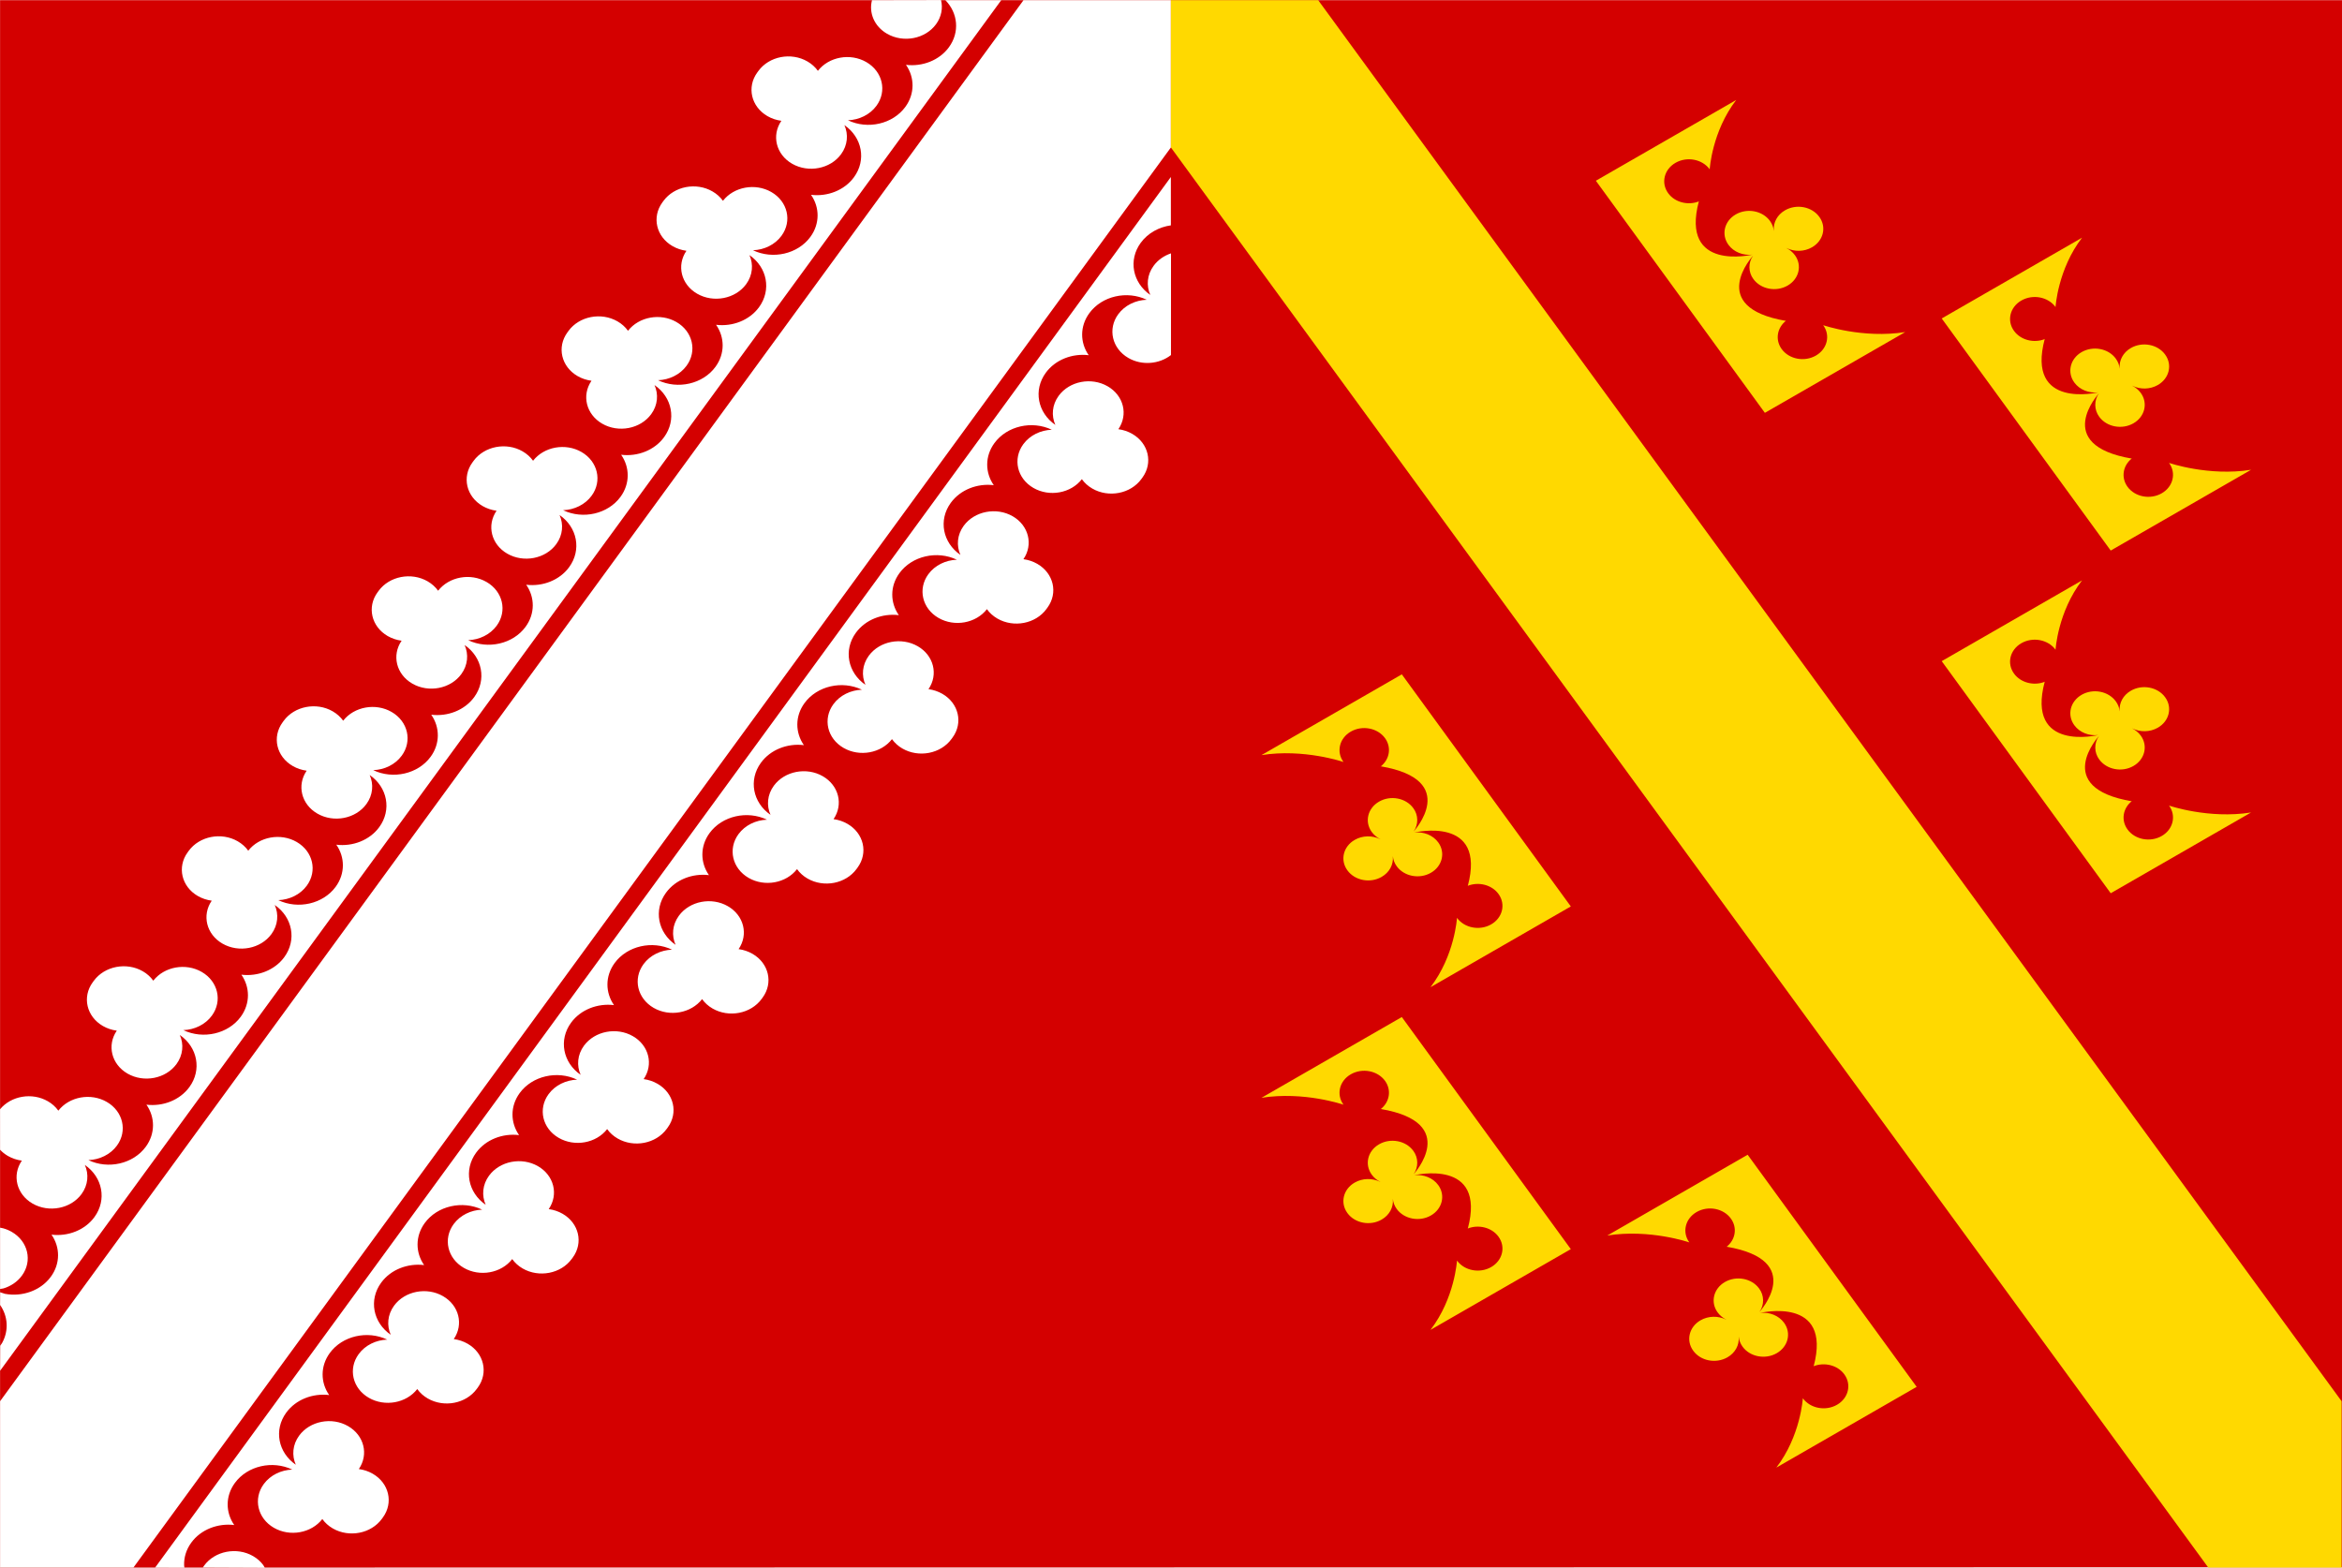
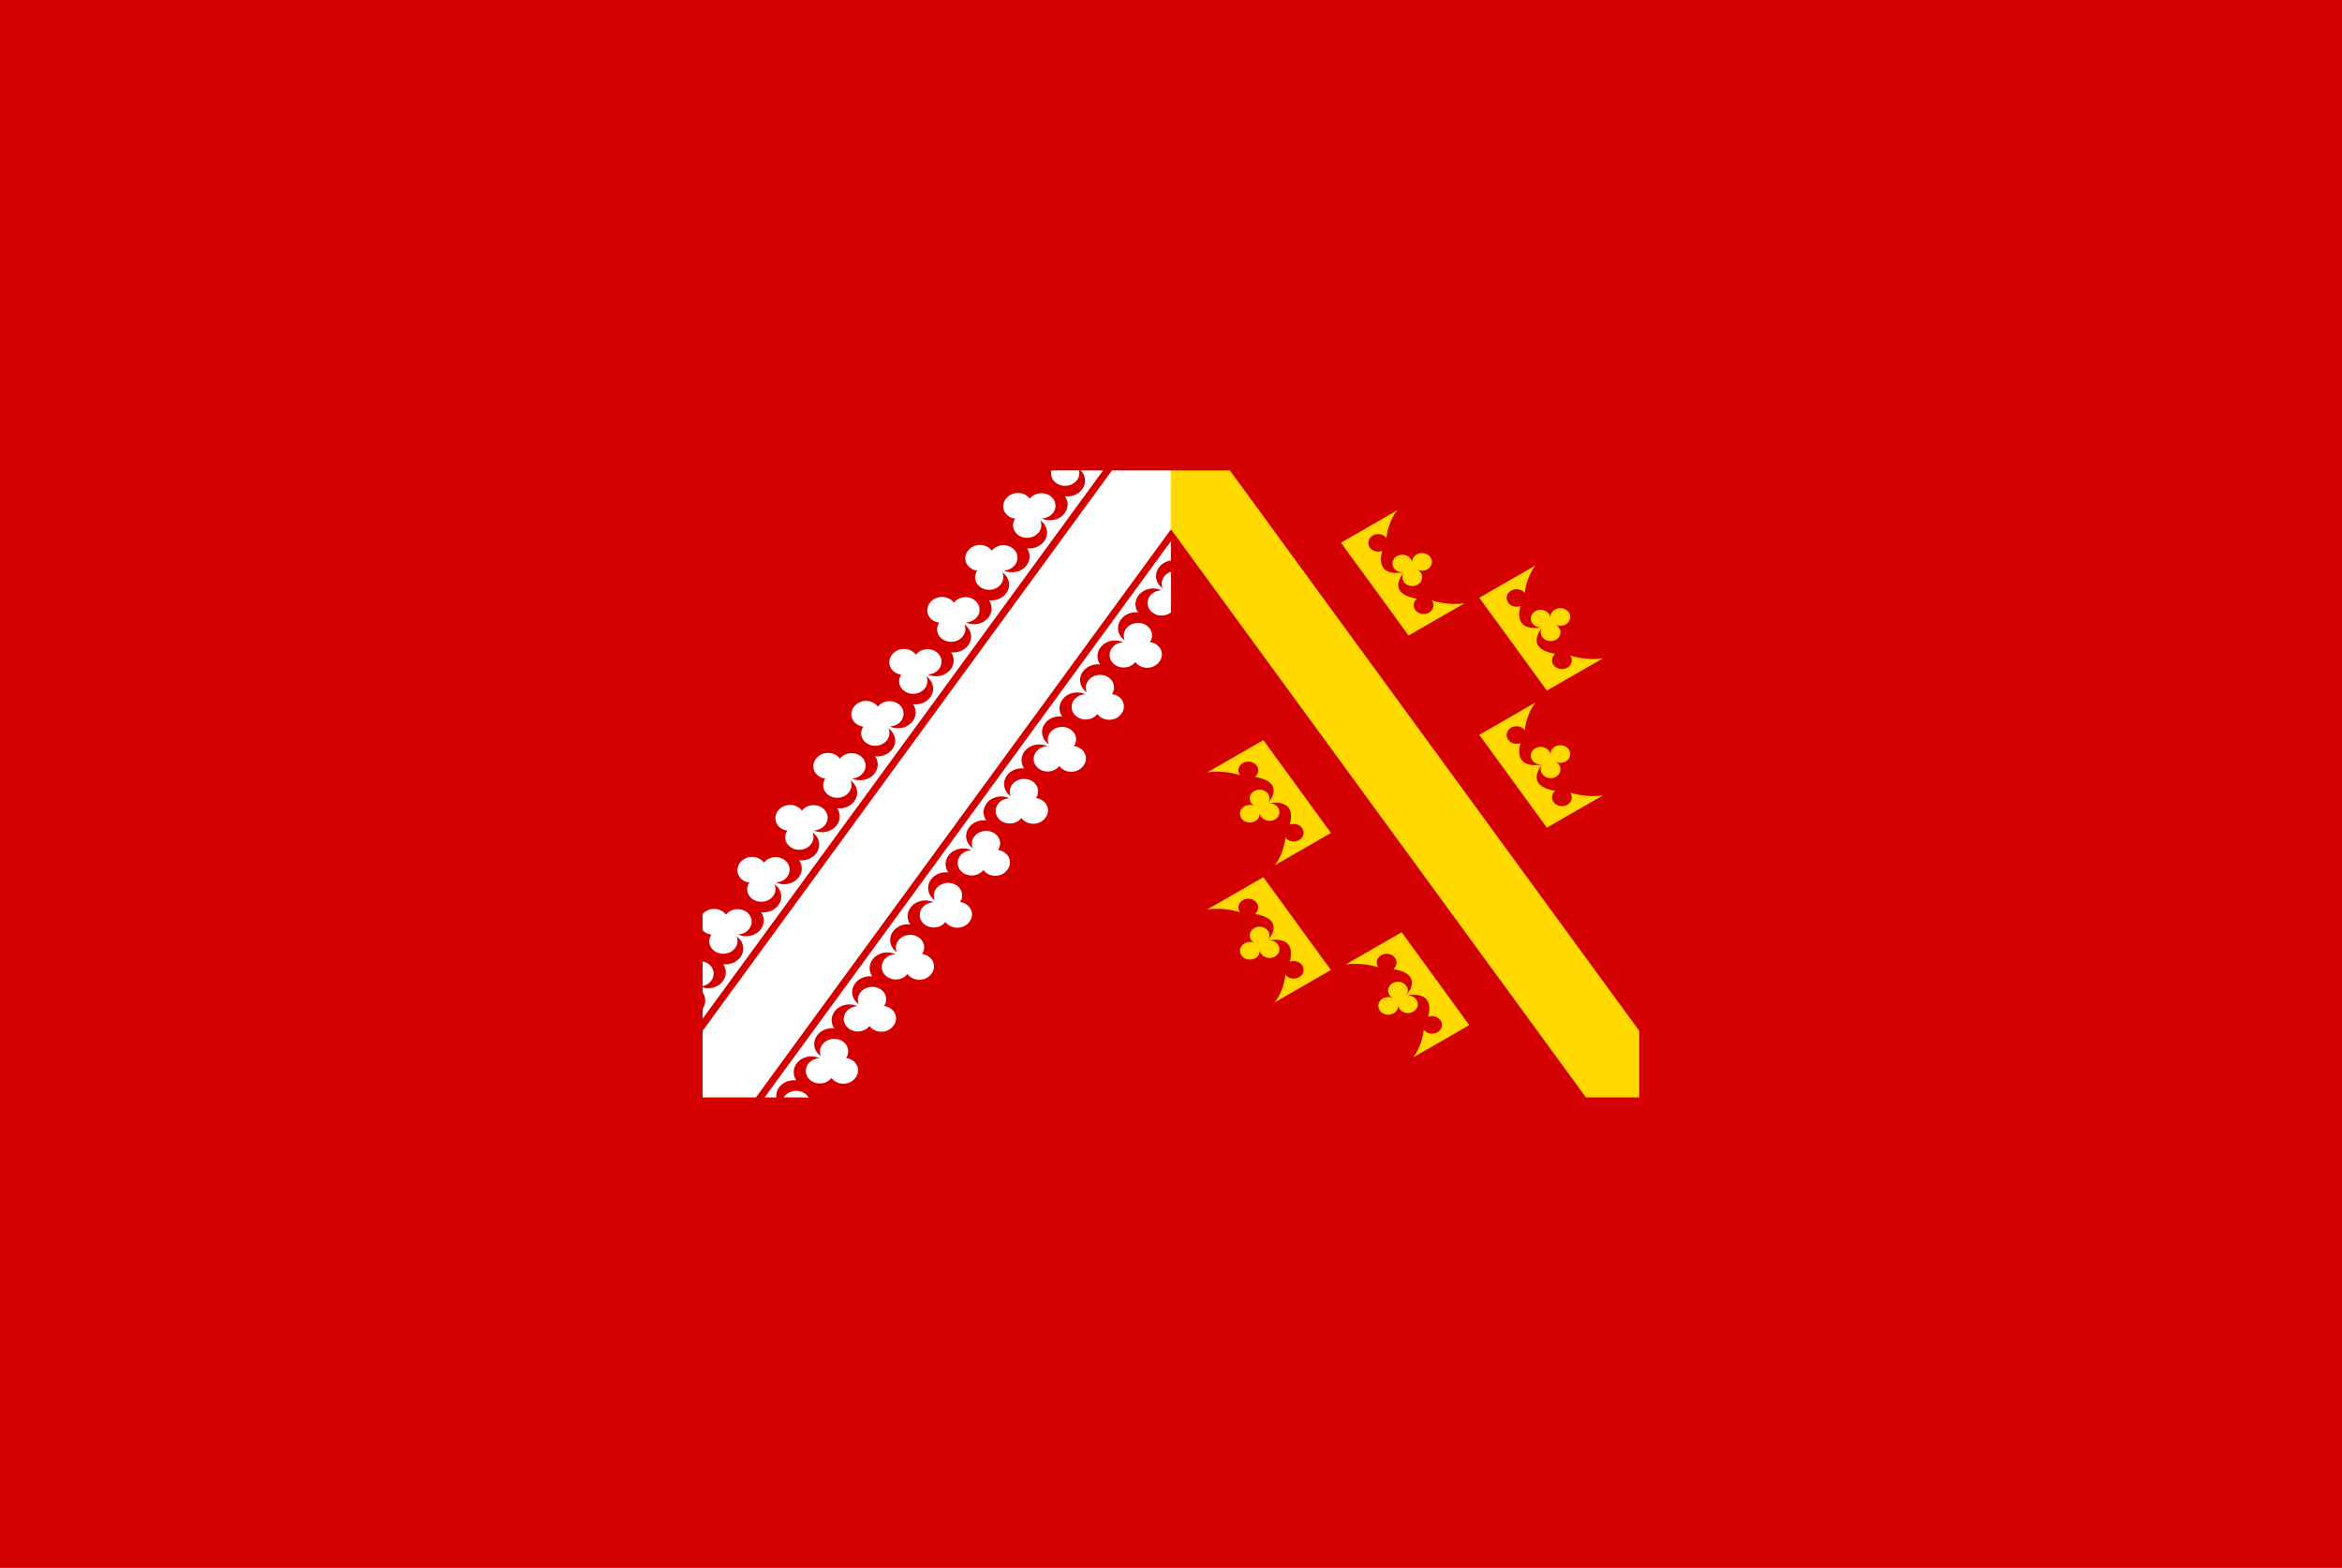
- <svg xmlns="http://www.w3.org/2000/svg" width="390.059" height="261.162">
-   <path fill="#d40000" d="M.012 261.115V.032L390.059.03v261.024z" />
-   <g fill="#ffd900">
-     <path d="M281.65 51.89l12.289 16.877 23.388-13.462.006.006c-7.079 1.131-13.68-1.144-13.68-1.144 1.235 1.698.689 3.965-1.219 5.063s-4.459.614-5.694-1.083c-1.124-1.543-.774-3.558.734-4.736l-.009.042c-13.406-2.276-5.488-10.872-5.488-10.872a3.32 3.32 0 0 0 .052 3.907c1.236 1.696 3.785 2.183 5.694 1.083s2.455-3.366 1.219-5.063c-.38-.522-.885-.93-1.457-1.212l.093.036c1.283.621 2.898.615 4.211-.141 1.908-1.099 2.454-3.365 1.219-5.063l-.014-.018c-1.235-1.697-3.785-2.182-5.694-1.083-1.313.755-1.98 2.063-1.867 3.358l-.002.09c-.055-.58-.267-1.156-.646-1.678-1.235-1.698-3.786-2.183-5.694-1.083s-2.454 3.366-1.219 5.062c.891 1.224 2.464 1.817 3.987 1.642 0 0-12.061 2.905-8.909-8.902l.047.011c-1.827.742-4.037.201-5.161-1.343-1.236-1.697-.689-3.964 1.219-5.063s4.458-.614 5.694 1.083c0 0 .367-6.287 4.425-11.565l.006.007-23.39 13.461 12.289 16.877 3.571 4.906zm57.6 80.021l12.289 16.877 23.389-13.463.005.007c-7.078 1.13-13.68-1.144-13.68-1.144 1.235 1.697.689 3.964-1.219 5.063s-4.458.613-5.694-1.084c-1.124-1.543-.773-3.558.734-4.737l-.008.043c-13.406-2.277-5.489-10.872-5.489-10.872a3.32 3.32 0 0 0 .053 3.907c1.235 1.697 3.785 2.183 5.694 1.083s2.454-3.365 1.219-5.063c-.381-.521-.886-.929-1.458-1.211l.094.036c1.282.621 2.897.614 4.21-.141 1.909-1.099 2.454-3.366 1.219-5.063l-.013-.018c-1.236-1.697-3.785-2.182-5.694-1.083-1.313.756-1.98 2.063-1.868 3.358l-.001.091a3.4 3.4 0 0 0-.647-1.679c-1.235-1.697-3.785-2.182-5.693-1.083s-2.455 3.365-1.219 5.063c.891 1.223 2.464 1.817 3.987 1.641 0 0-12.062 2.906-8.909-8.902l.046.011c-1.827.742-4.036.2-5.161-1.343-1.235-1.697-.689-3.964 1.219-5.063s4.459-.614 5.694 1.083c0 0 .368-6.287 4.426-11.566l.005.007-23.388 13.463 12.288 16.878 3.57 4.904z" />
-     <path d="M339.25 74.829l12.289 16.877 23.389-13.463.005.007c-7.078 1.131-13.68-1.145-13.68-1.145 1.235 1.698.689 3.965-1.219 5.063s-4.458.614-5.694-1.083c-1.124-1.542-.773-3.558.734-4.736l-.008.042c-13.406-2.276-5.489-10.872-5.489-10.872a3.32 3.32 0 0 0 .053 3.907c1.235 1.697 3.785 2.183 5.694 1.084s2.454-3.366 1.219-5.063c-.381-.523-.886-.93-1.458-1.212l.094.036c1.282.621 2.897.614 4.21-.141 1.909-1.099 2.454-3.365 1.219-5.063l-.013-.019c-1.236-1.696-3.785-2.181-5.694-1.083-1.313.755-1.98 2.063-1.868 3.358l-.001.09c-.056-.58-.267-1.156-.647-1.678-1.235-1.698-3.785-2.183-5.693-1.084s-2.455 3.366-1.219 5.063c.891 1.223 2.464 1.817 3.987 1.642 0 0-12.062 2.905-8.909-8.902l.046.011c-1.827.741-4.036.201-5.161-1.343-1.235-1.697-.689-3.964 1.219-5.063s4.459-.614 5.694 1.083c0 0 .368-6.286 4.426-11.565l.005.007-23.388 13.462 12.288 16.877 3.57 4.906z" />
+ <svg xmlns="http://www.w3.org/2000/svg" viewBox="0 0 390.059 261.162" width="390.059" height="261.162">
+   <rect width="100%" height="100%" fill="#d40000" />
+   <g transform="translate(117.018 78.349) scale(0.4)">
+     <path fill="#d40000" d="M.012 261.115V.032L390.059.03v261.024z" />
+     <g fill="#ffd900">
+       <path d="M281.65 51.89l12.289 16.877 23.388-13.462.006.006c-7.079 1.131-13.68-1.144-13.68-1.144 1.235 1.698.689 3.965-1.219 5.063s-4.459.614-5.694-1.083c-1.124-1.543-.774-3.558.734-4.736l-.009.042c-13.406-2.276-5.488-10.872-5.488-10.872a3.32 3.32 0 0 0 .052 3.907c1.236 1.696 3.785 2.183 5.694 1.083s2.455-3.366 1.219-5.063c-.38-.522-.885-.93-1.457-1.212l.093.036c1.283.621 2.898.615 4.211-.141 1.908-1.099 2.454-3.365 1.219-5.063l-.014-.018c-1.235-1.697-3.785-2.182-5.694-1.083-1.313.755-1.98 2.063-1.867 3.358l-.002.09c-.055-.58-.267-1.156-.646-1.678-1.235-1.698-3.786-2.183-5.694-1.083s-2.454 3.366-1.219 5.062c.891 1.224 2.464 1.817 3.987 1.642 0 0-12.061 2.905-8.909-8.902l.047.011c-1.827.742-4.037.201-5.161-1.343-1.236-1.697-.689-3.964 1.219-5.063s4.458-.614 5.694 1.083c0 0 .367-6.287 4.425-11.565l.006.007-23.39 13.461 12.289 16.877 3.571 4.906zm57.6 80.021l12.289 16.877 23.389-13.463.005.007c-7.078 1.13-13.68-1.144-13.68-1.144 1.235 1.697.689 3.964-1.219 5.063s-4.458.613-5.694-1.084c-1.124-1.543-.773-3.558.734-4.737l-.008.043c-13.406-2.277-5.489-10.872-5.489-10.872a3.32 3.32 0 0 0 .053 3.907c1.235 1.697 3.785 2.183 5.694 1.083s2.454-3.365 1.219-5.063c-.381-.521-.886-.929-1.458-1.211l.094.036c1.282.621 2.897.614 4.21-.141 1.909-1.099 2.454-3.366 1.219-5.063l-.013-.018c-1.236-1.697-3.785-2.182-5.694-1.083-1.313.756-1.98 2.063-1.868 3.358l-.001.091a3.4 3.4 0 0 0-.647-1.679c-1.235-1.697-3.785-2.182-5.693-1.083s-2.455 3.365-1.219 5.063c.891 1.223 2.464 1.817 3.987 1.641 0 0-12.062 2.906-8.909-8.902l.046.011c-1.827.742-4.036.2-5.161-1.343-1.235-1.697-.689-3.964 1.219-5.063s4.459-.614 5.694 1.083c0 0 .368-6.287 4.426-11.566l.005.007-23.388 13.463 12.288 16.878 3.57 4.904z" />
+       <path d="M339.25 74.829l12.289 16.877 23.389-13.463.005.007c-7.078 1.131-13.68-1.145-13.68-1.145 1.235 1.698.689 3.965-1.219 5.063s-4.458.614-5.694-1.083c-1.124-1.542-.773-3.558.734-4.736l-.008.042c-13.406-2.276-5.489-10.872-5.489-10.872a3.32 3.32 0 0 0 .053 3.907c1.235 1.697 3.785 2.183 5.694 1.084s2.454-3.366 1.219-5.063c-.381-.523-.886-.93-1.458-1.212l.094.036c1.282.621 2.897.614 4.21-.141 1.909-1.099 2.454-3.365 1.219-5.063l-.013-.019c-1.236-1.696-3.785-2.181-5.694-1.083-1.313.755-1.98 2.063-1.868 3.358l-.001.09c-.056-.58-.267-1.156-.647-1.678-1.235-1.698-3.785-2.183-5.693-1.084s-2.455 3.366-1.219 5.063c.891 1.223 2.464 1.817 3.987 1.642 0 0-12.062 2.905-8.909-8.902l.046.011c-1.827.741-4.036.201-5.161-1.343-1.235-1.697-.689-3.964 1.219-5.063s4.459-.614 5.694 1.083c0 0 .368-6.286 4.426-11.565l.005.007-23.388 13.462 12.288 16.877 3.57 4.906z" />
+     </g>
+     <g fill="#fff">
+       <path d="M170.486 0L.812 232.308.01 233.406l.002.002v27.707h22.221l-.01-.007.882-1.208L195.012 24.561h0V.033h-24.525V0zM44.106 261.142l-.254-.438c-.43-.582-.998-1.096-1.695-1.499-2.721-1.571-6.376-.862-8.163 1.585l-.209.307 10.321.045zM195.025 59.141c-1.944 1.522-4.842 1.788-7.096.485-2.722-1.572-3.479-4.831-1.692-7.277 1.098-1.502 2.898-2.351 4.754-2.417-3.293-1.573-7.467-.639-9.563 2.232-1.607 2.198-1.551 4.929-.105 7l-.002.003c-2.716-.332-5.543.731-7.149 2.93-2.097 2.87-1.36 6.642 1.595 8.679-.686-1.535-.546-3.343.551-4.844 1.787-2.448 5.442-3.157 8.163-1.585 2.671 1.542 3.449 4.709 1.787 7.139l.018.01c.796.108 1.577.364 2.296.778 2.721 1.572 3.478 4.831 1.689 7.277l-.181.247c-1.787 2.448-5.442 3.158-8.163 1.585-.718-.414-1.298-.946-1.731-1.55l-.018-.009c-1.821 2.338-5.392 2.994-8.063 1.45-2.721-1.57-3.478-4.83-1.69-7.275 1.097-1.503 2.897-2.351 4.753-2.417-3.293-1.572-7.467-.638-9.563 2.232-1.606 2.199-1.55 4.93-.104 7.001l-.003.002c-2.716-.332-5.542.731-7.149 2.931-2.096 2.87-1.359 6.642 1.596 8.678-.686-1.536-.547-3.345.55-4.845 1.788-2.447 5.442-3.156 8.164-1.584 2.67 1.542 3.449 4.71 1.787 7.14l.017.011c.796.107 1.578.364 2.296.778 2.721 1.572 3.478 4.831 1.69 7.277l-.18.247c-1.788 2.448-5.443 3.158-8.164 1.585-.718-.414-1.298-.946-1.731-1.55l-.018-.01c-1.821 2.339-5.392 2.995-8.063 1.451-2.721-1.572-3.479-4.83-1.691-7.276 1.098-1.503 2.898-2.351 4.754-2.417-3.294-1.574-7.467-.639-9.563 2.232-1.606 2.199-1.55 4.929-.104 7.001l-.003.002c-2.716-.332-5.542.731-7.149 2.931-2.096 2.869-1.36 6.64 1.596 8.678-.686-1.535-.547-3.344.55-4.844 1.787-2.447 5.442-3.156 8.164-1.584 2.67 1.542 3.448 4.71 1.786 7.14l.018.009c.796.108 1.578.365 2.296.779 2.721 1.571 3.479 4.83 1.69 7.276l-.181.248c-1.787 2.448-5.442 3.157-8.164 1.585a5.53 5.53 0 0 1-1.731-1.55l-.018-.01c-1.82 2.339-5.392 2.995-8.063 1.451-2.721-1.572-3.478-4.83-1.69-7.276 1.098-1.503 2.897-2.351 4.754-2.417-3.293-1.574-7.468-.639-9.564 2.232-1.605 2.199-1.549 4.928-.104 7l-.003.003c-2.716-.332-5.543.73-7.149 2.93-2.097 2.87-1.36 6.641 1.595 8.679-.686-1.535-.547-3.344.551-4.844 1.787-2.447 5.441-3.156 8.163-1.584 2.671 1.542 3.449 4.709 1.787 7.14l.018.009c.796.108 1.578.365 2.296.779 2.721 1.572 3.479 4.829 1.69 7.277l-.181.247c-1.788 2.447-5.442 3.158-8.163 1.586-.719-.415-1.299-.947-1.731-1.55l-.019-.01c-1.821 2.338-5.392 2.995-8.062 1.451-2.722-1.571-3.479-4.831-1.691-7.276 1.097-1.502 2.898-2.35 4.754-2.417-3.294-1.574-7.468-.639-9.564 2.231-1.606 2.2-1.549 4.93-.104 7.002l-.002.003c-2.716-.332-5.543.731-7.149 2.93-2.097 2.87-1.36 6.641 1.595 8.678-.686-1.535-.546-3.344.55-4.844 1.788-2.448 5.442-3.158 8.164-1.585 2.67 1.542 3.449 4.71 1.787 7.14l.018.011a6.27 6.27 0 0 1 2.295.778c2.722 1.572 3.479 4.83 1.691 7.278l-.181.247c-1.788 2.447-5.443 3.157-8.164 1.585-.718-.414-1.298-.947-1.731-1.55l-.018-.011c-1.821 2.34-5.393 2.994-8.063 1.452-2.721-1.572-3.479-4.83-1.69-7.276 1.097-1.503 2.897-2.35 4.753-2.417-3.293-1.574-7.468-.639-9.563 2.231-1.606 2.2-1.55 4.93-.104 7.003l-.002.001c-2.717-.332-5.544.731-7.15 2.932-2.096 2.869-1.359 6.641 1.595 8.678-.685-1.536-.545-3.345.551-4.845 1.788-2.447 5.442-3.157 8.164-1.584 2.67 1.542 3.449 4.71 1.787 7.139l.018.01c.795.108 1.577.363 2.295.779 2.721 1.571 3.479 4.83 1.69 7.277l-.181.247c-1.786 2.447-5.442 3.157-8.163 1.586-.718-.415-1.298-.947-1.731-1.55l-.018-.01c-1.821 2.34-5.392 2.994-8.063 1.452-2.721-1.572-3.479-4.83-1.691-7.276 1.098-1.503 2.898-2.351 4.755-2.418-3.295-1.573-7.468-.639-9.564 2.232-1.606 2.2-1.55 4.929-.104 7.001l-.003.004c-2.716-.333-5.542.73-7.149 2.93-2.096 2.869-1.359 6.642 1.596 8.679-.686-1.536-.547-3.344.549-4.844 1.789-2.448 5.442-3.158 8.165-1.585 2.671 1.542 3.448 4.71 1.787 7.14l.018.009c.795.108 1.577.364 2.295.778 2.721 1.572 3.479 4.83 1.69 7.278l-.181.246c-1.787 2.448-5.442 3.158-8.164 1.586-.717-.414-1.297-.947-1.731-1.55l-.018-.01c-1.82 2.339-5.391 2.995-8.062 1.451-2.721-1.571-3.479-4.831-1.691-7.277 1.098-1.502 2.897-2.35 4.754-2.417-3.294-1.573-7.468-.638-9.564 2.231-1.605 2.2-1.55 4.93-.104 7.001l-.003.003c-2.716-.332-5.543.731-7.15 2.931-2.096 2.869-1.359 6.641 1.596 8.678-.686-1.535-.546-3.343.551-4.845 1.787-2.447 5.442-3.157 8.163-1.584 2.671 1.542 3.45 4.709 1.787 7.14l.018.01c.796.107 1.579.363 2.296.777 2.722 1.572 3.478 4.831 1.69 7.278l-.181.246c-1.787 2.447-5.442 3.158-8.163 1.586-.718-.414-1.299-.946-1.733-1.549l-.017-.011c-1.82 2.339-5.392 2.993-8.062 1.451-2.722-1.572-3.479-4.83-1.691-7.277 1.097-1.502 2.898-2.35 4.754-2.417-3.294-1.572-7.468-.637-9.563 2.231-1.607 2.201-1.55 4.931-.104 7.002l-.003.002c-2.716-.331-5.543.732-7.149 2.932-2.096 2.87-1.359 6.642 1.595 8.678-.686-1.534-.546-3.343.552-4.845 1.786-2.447 5.441-3.156 8.162-1.585 2.671 1.543 3.449 4.711 1.787 7.141l.018.011c.796.107 1.578.362 2.296.777 2.721 1.572 3.478 4.83 1.689 7.277l-.18.247c-1.788 2.446-5.442 3.157-8.164 1.585-.717-.414-1.298-.946-1.731-1.548l-.018-.011c-1.821 2.338-5.392 2.993-8.062 1.451-2.723-1.572-3.479-4.83-1.691-7.278 1.098-1.501 2.898-2.349 4.754-2.417-3.293-1.572-7.468-.638-9.564 2.232-1.606 2.2-1.549 4.93-.104 7.002l-.003.002c-2.716-.331-5.543.731-7.15 2.932-.853 1.167-1.236 2.483-1.192 3.771l.043.401-4.88-.007.376-.514L195.006 29.483l.003 8.054c-1.982.28-3.836 1.285-5.023 2.911-2.096 2.868-1.36 6.641 1.595 8.677-.686-1.535-.546-3.343.551-4.844.723-.989 1.75-1.695 2.898-2.08l-.005 16.94zM.011 204.493l.507.103a6.2 6.2 0 0 1 1.444.603c2.72 1.573 3.479 4.831 1.691 7.278-.761 1.041-1.858 1.767-3.078 2.137l-.563.094-.001-10.215z" />
+       <path d="M157.451.03c2.092 2.126 2.427 5.327.593 7.837-1.607 2.2-4.435 3.264-7.15 2.932l-.003.003c1.445 2.072 1.503 4.801-.104 7.001-2.097 2.87-6.271 3.805-9.563 2.232 1.855-.067 3.656-.917 4.753-2.417 1.788-2.448 1.029-5.705-1.691-7.277-2.671-1.542-6.241-.889-8.061 1.451l-.018-.011c-.435-.603-1.016-1.134-1.733-1.548-2.721-1.573-6.376-.863-8.163 1.585l-.18.246c-1.788 2.448-1.031 5.707 1.689 7.278.717.415 1.5.67 2.296.777l.018.01c-1.662 2.431-.885 5.598 1.786 7.141 2.723 1.572 6.376.862 8.163-1.584 1.099-1.503 1.237-3.31.552-4.845 2.954 2.036 3.691 5.809 1.595 8.677-1.607 2.2-4.435 3.263-7.15 2.932l-.003.003c1.446 2.072 1.503 4.8-.104 7.001-2.096 2.869-6.27 3.804-9.563 2.232 1.856-.067 3.657-.917 4.753-2.417 1.788-2.448 1.031-5.706-1.69-7.277-2.671-1.543-6.241-.889-8.062 1.45l-.018-.01c-.434-.602-1.015-1.134-1.732-1.547-2.721-1.573-6.375-.863-8.163 1.584l-.181.247c-1.787 2.447-1.031 5.707 1.69 7.277.718.415 1.5.67 2.296.777l.018.011c-1.662 2.431-.884 5.598 1.786 7.141 2.722 1.572 6.376.862 8.164-1.584 1.097-1.503 1.235-3.311.551-4.846 2.954 2.037 3.691 5.808 1.595 8.678-1.606 2.2-4.435 3.263-7.15 2.931l-.002.003c1.444 2.072 1.503 4.801-.104 7-2.096 2.869-6.27 3.805-9.563 2.232 1.855-.067 3.656-.916 4.753-2.417 1.788-2.447 1.031-5.706-1.69-7.278-2.67-1.542-6.241-.887-8.062 1.451l-.018-.011c-.434-.604-1.016-1.134-1.733-1.549-2.721-1.57-6.375-.861-8.163 1.585l-.18.249c-1.788 2.447-1.031 5.707 1.689 7.277.718.415 1.501.67 2.297.777l.018.01c-1.663 2.43-.884 5.597 1.786 7.141 2.722 1.572 6.376.861 8.163-1.585 1.098-1.502 1.236-3.31.551-4.845 2.955 2.037 3.691 5.808 1.595 8.677-1.605 2.2-4.434 3.264-7.149 2.932l-.002.003c1.445 2.071 1.502 4.8-.104 7.001-2.096 2.869-6.27 3.805-9.563 2.232 1.856-.068 3.656-.917 4.753-2.417 1.788-2.448 1.03-5.706-1.691-7.278-2.67-1.542-6.24-.888-8.061 1.451l-.018-.011c-.434-.604-1.016-1.134-1.733-1.549-2.721-1.571-6.375-.862-8.163 1.585l-.18.247c-1.788 2.448-1.032 5.707 1.689 7.279a6.26 6.26 0 0 0 2.297.777l.017.011c-1.661 2.429-.884 5.597 1.787 7.14 2.722 1.572 6.376.862 8.163-1.584 1.098-1.502 1.236-3.31.551-4.845 2.955 2.036 3.691 5.808 1.595 8.677-1.606 2.2-4.434 3.263-7.15 2.932l-.002.003c1.446 2.071 1.503 4.8-.104 7.001-2.097 2.869-6.271 3.804-9.564 2.232 1.856-.068 3.657-.917 4.754-2.417 1.787-2.448 1.03-5.706-1.69-7.278-2.671-1.542-6.242-.888-8.063 1.45l-.017-.009c-.435-.603-1.016-1.134-1.732-1.549-2.722-1.571-6.377-.862-8.164 1.584l-.181.247c-1.787 2.448-1.03 5.707 1.69 7.279a6.26 6.26 0 0 0 2.296.776l.018.01c-1.662 2.431-.884 5.598 1.787 7.14 2.721 1.572 6.376.863 8.162-1.583 1.098-1.503 1.236-3.311.551-4.846 2.956 2.037 3.692 5.808 1.596 8.679-1.606 2.201-4.435 3.264-7.15 2.931l-.002.004c1.445 2.071 1.503 4.8-.104 7.001-2.095 2.868-6.27 3.804-9.563 2.23 1.856-.065 3.657-.915 4.753-2.417 1.788-2.447 1.031-5.706-1.69-7.277-2.671-1.542-6.24-.887-8.062 1.451l-.018-.01c-.434-.602-1.015-1.134-1.732-1.548-2.721-1.571-6.376-.862-8.163 1.584l-.18.248c-1.788 2.448-1.032 5.707 1.689 7.278.717.416 1.5.669 2.297.776l.017.01c-1.661 2.431-.884 5.599 1.787 7.141 2.721 1.572 6.376.863 8.162-1.583 1.098-1.503 1.237-3.312.551-4.846 2.955 2.037 3.691 5.808 1.596 8.679-1.606 2.198-4.435 3.264-7.15 2.931l-.002.003c1.445 2.072 1.503 4.801-.104 7.001-2.096 2.87-6.271 3.805-9.563 2.232 1.856-.067 3.657-.916 4.753-2.417 1.788-2.447 1.031-5.706-1.689-7.277-2.671-1.542-6.242-.887-8.062 1.451l-.018-.01c-.435-.604-1.016-1.134-1.733-1.549-2.721-1.572-6.374-.862-8.163 1.585l-.18.247c-1.789 2.447-1.031 5.706 1.689 7.278.717.414 1.5.669 2.296.776l.018.01c-1.663 2.431-.884 5.599 1.787 7.141 2.722 1.573 6.376.863 8.163-1.583 1.098-1.503 1.235-3.311.55-4.846 2.956 2.037 3.691 5.808 1.596 8.678-1.606 2.199-4.435 3.263-7.15 2.931l-.001.003c1.445 2.072 1.501 4.801-.105 7.001-2.096 2.869-6.27 3.804-9.564 2.232 1.856-.067 3.658-.916 4.755-2.417 1.787-2.448 1.03-5.706-1.691-7.277-2.671-1.543-6.24-.888-8.062 1.451l-.019-.011a5.49 5.49 0 0 0-1.731-1.548c-2.721-1.572-6.376-.862-8.163 1.585l-.182.247c-1.787 2.448-1.031 5.706 1.69 7.278.718.415 1.501.669 2.298.776l.017.01c-1.662 2.431-.884 5.598 1.786 7.141 2.721 1.572 6.377.863 8.163-1.584 1.098-1.501 1.237-3.31.552-4.845 2.954 2.037 3.691 5.808 1.595 8.679-1.606 2.199-4.434 3.263-7.15 2.931l-.003.003c1.445 2.072 1.504 4.801-.104 7.001-2.096 2.869-6.271 3.804-9.564 2.231 1.855-.068 3.657-.916 4.754-2.417 1.787-2.447 1.03-5.705-1.691-7.277-2.671-1.542-6.242-.887-8.063 1.451l-.017-.011a5.54 5.54 0 0 0-1.732-1.549c-2.625-1.516-6.117-.909-7.965 1.33l.003 6.747c.366.392.803.742 1.308 1.034.718.413 1.501.669 2.296.776l.017.012c-1.663 2.429-.883 5.597 1.787 7.139 2.722 1.573 6.376.863 8.165-1.584 1.096-1.501 1.235-3.31.549-4.845 2.956 2.038 3.692 5.808 1.597 8.679-1.607 2.199-4.436 3.263-7.151 2.931l-.002.002c1.445 2.072 1.501 4.802-.104 7.001-1.706 2.334-4.784 3.389-7.646 2.854l-.802-.26-.011 2.112c1.305 1.863 1.485 4.262.338 6.328l-.319.469-.014 4.162.604-.826L166.755.031 157.451.03zm-12.22.003c-.552 2.098.375 4.357 2.503 5.586 2.722 1.572 6.376.862 8.163-1.583.907-1.243 1.159-2.692.832-4.025l-11.498.022z" />
+     </g>
+     <path d="M219.522 0l169.674 232.308.802 1.098-.002.002v27.707h-22.221l.01-.007-.882-1.208L195.012 24.561V.033h24.509V0zm83.838 209.225l-12.289-16.877-23.388 13.462-.006-.006c7.079-1.131 13.68 1.144 13.68 1.144-1.235-1.698-.689-3.965 1.219-5.063s4.459-.614 5.694 1.083c1.124 1.543.774 3.558-.734 4.736l.009-.042c13.406 2.276 5.488 10.872 5.488 10.872a3.32 3.32 0 0 0-.052-3.907c-1.236-1.696-3.785-2.183-5.694-1.083s-2.455 3.366-1.219 5.063c.38.522.885.93 1.457 1.212l-.093-.036c-1.283-.621-2.898-.615-4.211.141-1.908 1.099-2.454 3.365-1.219 5.063l.014.018c1.235 1.697 3.785 2.182 5.694 1.083 1.313-.755 1.98-2.063 1.867-3.358l.002-.09c.055.58.267 1.156.646 1.678 1.235 1.698 3.786 2.183 5.694 1.083s2.454-3.366 1.219-5.062c-.891-1.224-2.464-1.817-3.987-1.642 0 0 12.061-2.905 8.909 8.902l-.047-.011c1.827-.742 4.037-.201 5.161 1.343 1.236 1.697.689 3.964-1.219 5.063s-4.458.614-5.694-1.083c0 0-.367 6.287-4.425 11.565l-.006-.007 23.39-13.461-12.289-16.877zm-57.6-80.021l-12.289-16.877-23.389 13.463-.005-.007c7.078-1.13 13.68 1.144 13.68 1.144-1.235-1.697-.689-3.964 1.219-5.063s4.458-.613 5.694 1.084c1.124 1.543.773 3.558-.734 4.737l.008-.043c13.406 2.277 5.489 10.872 5.489 10.872a3.32 3.32 0 0 0-.053-3.907c-1.235-1.697-3.785-2.183-5.694-1.083s-2.454 3.365-1.219 5.063c.381.521.886.929 1.458 1.211l-.094-.036c-1.282-.621-2.897-.614-4.21.141-1.909 1.099-2.454 3.366-1.219 5.063l.013.018c1.236 1.697 3.785 2.182 5.694 1.083 1.313-.756 1.98-2.063 1.868-3.358l.001-.091a3.4 3.4 0 0 0 .647 1.679c1.235 1.697 3.785 2.182 5.693 1.083s2.455-3.365 1.219-5.063c-.891-1.223-2.464-1.817-3.987-1.641 0 0 12.062-2.906 8.909 8.902l-.046-.011c1.827-.742 4.036-.2 5.161 1.343 1.235 1.697.689 3.964-1.219 5.063s-4.459.614-5.694-1.083c0 0-.368 6.287-4.426 11.566l-.005-.007 23.388-13.463-12.288-16.878zm0 57.082l-12.289-16.877-23.389 13.463-.005-.007c7.078-1.131 13.68 1.145 13.68 1.145-1.235-1.698-.689-3.965 1.219-5.063s4.458-.614 5.694 1.083c1.124 1.542.773 3.558-.734 4.736l.008-.042c13.406 2.276 5.489 10.872 5.489 10.872a3.32 3.32 0 0 0-.053-3.907c-1.235-1.697-3.785-2.183-5.694-1.084s-2.454 3.366-1.219 5.063c.381.523.886.93 1.458 1.212l-.094-.036c-1.282-.621-2.897-.614-4.21.141-1.909 1.099-2.454 3.365-1.219 5.063l.013.019c1.236 1.696 3.785 2.181 5.694 1.083 1.313-.755 1.98-2.063 1.868-3.358l.001-.09c.056.58.267 1.156.647 1.678 1.235 1.698 3.785 2.183 5.693 1.084s2.455-3.366 1.219-5.063c-.891-1.223-2.464-1.817-3.987-1.642 0 0 12.062-2.905 8.909 8.902l-.046-.011c1.827-.741 4.036-.201 5.161 1.343 1.235 1.697.689 3.964-1.219 5.063s-4.459.614-5.694-1.083c0 0-.368 6.286-4.426 11.565l-.005-.007 23.388-13.462-12.288-16.877z" fill="#ffd900" />
  </g>
-   <g fill="#fff">
-     <path d="M170.486 0L.812 232.308.01 233.406l.002.002v27.707h22.221l-.01-.007.882-1.208L195.012 24.561h0V.033h-24.525V0zM44.106 261.142l-.254-.438c-.43-.582-.998-1.096-1.695-1.499-2.721-1.571-6.376-.862-8.163 1.585l-.209.307 10.321.045zM195.025 59.141c-1.944 1.522-4.842 1.788-7.096.485-2.722-1.572-3.479-4.831-1.692-7.277 1.098-1.502 2.898-2.351 4.754-2.417-3.293-1.573-7.467-.639-9.563 2.232-1.607 2.198-1.551 4.929-.105 7l-.002.003c-2.716-.332-5.543.731-7.149 2.93-2.097 2.87-1.36 6.642 1.595 8.679-.686-1.535-.546-3.343.551-4.844 1.787-2.448 5.442-3.157 8.163-1.585 2.671 1.542 3.449 4.709 1.787 7.139l.018.01c.796.108 1.577.364 2.296.778 2.721 1.572 3.478 4.831 1.689 7.277l-.181.247c-1.787 2.448-5.442 3.158-8.163 1.585-.718-.414-1.298-.946-1.731-1.55l-.018-.009c-1.821 2.338-5.392 2.994-8.063 1.45-2.721-1.57-3.478-4.83-1.69-7.275 1.097-1.503 2.897-2.351 4.753-2.417-3.293-1.572-7.467-.638-9.563 2.232-1.606 2.199-1.55 4.93-.104 7.001l-.003.002c-2.716-.332-5.542.731-7.149 2.931-2.096 2.87-1.359 6.642 1.596 8.678-.686-1.536-.547-3.345.55-4.845 1.788-2.447 5.442-3.156 8.164-1.584 2.67 1.542 3.449 4.71 1.787 7.14l.017.011c.796.107 1.578.364 2.296.778 2.721 1.572 3.478 4.831 1.69 7.277l-.18.247c-1.788 2.448-5.443 3.158-8.164 1.585-.718-.414-1.298-.946-1.731-1.55l-.018-.01c-1.821 2.339-5.392 2.995-8.063 1.451-2.721-1.572-3.479-4.83-1.691-7.276 1.098-1.503 2.898-2.351 4.754-2.417-3.294-1.574-7.467-.639-9.563 2.232-1.606 2.199-1.55 4.929-.104 7.001l-.003.002c-2.716-.332-5.542.731-7.149 2.931-2.096 2.869-1.36 6.64 1.596 8.678-.686-1.535-.547-3.344.55-4.844 1.787-2.447 5.442-3.156 8.164-1.584 2.67 1.542 3.448 4.71 1.786 7.14l.018.009c.796.108 1.578.365 2.296.779 2.721 1.571 3.479 4.83 1.69 7.276l-.181.248c-1.787 2.448-5.442 3.157-8.164 1.585a5.53 5.53 0 0 1-1.731-1.55l-.018-.01c-1.82 2.339-5.392 2.995-8.063 1.451-2.721-1.572-3.478-4.83-1.69-7.276 1.098-1.503 2.897-2.351 4.754-2.417-3.293-1.574-7.468-.639-9.564 2.232-1.605 2.199-1.549 4.928-.104 7l-.003.003c-2.716-.332-5.543.73-7.149 2.93-2.097 2.87-1.36 6.641 1.595 8.679-.686-1.535-.547-3.344.551-4.844 1.787-2.447 5.441-3.156 8.163-1.584 2.671 1.542 3.449 4.709 1.787 7.14l.018.009c.796.108 1.578.365 2.296.779 2.721 1.572 3.479 4.829 1.69 7.277l-.181.247c-1.788 2.447-5.442 3.158-8.163 1.586-.719-.415-1.299-.947-1.731-1.55l-.019-.01c-1.821 2.338-5.392 2.995-8.062 1.451-2.722-1.571-3.479-4.831-1.691-7.276 1.097-1.502 2.898-2.35 4.754-2.417-3.294-1.574-7.468-.639-9.564 2.231-1.606 2.2-1.549 4.93-.104 7.002l-.002.003c-2.716-.332-5.543.731-7.149 2.93-2.097 2.87-1.36 6.641 1.595 8.678-.686-1.535-.546-3.344.55-4.844 1.788-2.448 5.442-3.158 8.164-1.585 2.67 1.542 3.449 4.71 1.787 7.14l.018.011a6.27 6.27 0 0 1 2.295.778c2.722 1.572 3.479 4.83 1.691 7.278l-.181.247c-1.788 2.447-5.443 3.157-8.164 1.585-.718-.414-1.298-.947-1.731-1.55l-.018-.011c-1.821 2.34-5.393 2.994-8.063 1.452-2.721-1.572-3.479-4.83-1.69-7.276 1.097-1.503 2.897-2.35 4.753-2.417-3.293-1.574-7.468-.639-9.563 2.231-1.606 2.2-1.55 4.93-.104 7.003l-.002.001c-2.717-.332-5.544.731-7.15 2.932-2.096 2.869-1.359 6.641 1.595 8.678-.685-1.536-.545-3.345.551-4.845 1.788-2.447 5.442-3.157 8.164-1.584 2.67 1.542 3.449 4.71 1.787 7.139l.018.01c.795.108 1.577.363 2.295.779 2.721 1.571 3.479 4.83 1.69 7.277l-.181.247c-1.786 2.447-5.442 3.157-8.163 1.586-.718-.415-1.298-.947-1.731-1.55l-.018-.01c-1.821 2.34-5.392 2.994-8.063 1.452-2.721-1.572-3.479-4.83-1.691-7.276 1.098-1.503 2.898-2.351 4.755-2.418-3.295-1.573-7.468-.639-9.564 2.232-1.606 2.2-1.55 4.929-.104 7.001l-.003.004c-2.716-.333-5.542.73-7.149 2.93-2.096 2.869-1.359 6.642 1.596 8.679-.686-1.536-.547-3.344.549-4.844 1.789-2.448 5.442-3.158 8.165-1.585 2.671 1.542 3.448 4.71 1.787 7.14l.018.009c.795.108 1.577.364 2.295.778 2.721 1.572 3.479 4.83 1.69 7.278l-.181.246c-1.787 2.448-5.442 3.158-8.164 1.586-.717-.414-1.297-.947-1.731-1.55l-.018-.01c-1.82 2.339-5.391 2.995-8.062 1.451-2.721-1.571-3.479-4.831-1.691-7.277 1.098-1.502 2.897-2.35 4.754-2.417-3.294-1.573-7.468-.638-9.564 2.231-1.605 2.2-1.55 4.93-.104 7.001l-.003.003c-2.716-.332-5.543.731-7.15 2.931-2.096 2.869-1.359 6.641 1.596 8.678-.686-1.535-.546-3.343.551-4.845 1.787-2.447 5.442-3.157 8.163-1.584 2.671 1.542 3.45 4.709 1.787 7.14l.018.01c.796.107 1.579.363 2.296.777 2.722 1.572 3.478 4.831 1.69 7.278l-.181.246c-1.787 2.447-5.442 3.158-8.163 1.586-.718-.414-1.299-.946-1.733-1.549l-.017-.011c-1.82 2.339-5.392 2.993-8.062 1.451-2.722-1.572-3.479-4.83-1.691-7.277 1.097-1.502 2.898-2.35 4.754-2.417-3.294-1.572-7.468-.637-9.563 2.231-1.607 2.201-1.55 4.931-.104 7.002l-.003.002c-2.716-.331-5.543.732-7.149 2.932-2.096 2.87-1.359 6.642 1.595 8.678-.686-1.534-.546-3.343.552-4.845 1.786-2.447 5.441-3.156 8.162-1.585 2.671 1.543 3.449 4.711 1.787 7.141l.018.011c.796.107 1.578.362 2.296.777 2.721 1.572 3.478 4.83 1.689 7.277l-.18.247c-1.788 2.446-5.442 3.157-8.164 1.585-.717-.414-1.298-.946-1.731-1.548l-.018-.011c-1.821 2.338-5.392 2.993-8.062 1.451-2.723-1.572-3.479-4.83-1.691-7.278 1.098-1.501 2.898-2.349 4.754-2.417-3.293-1.572-7.468-.638-9.564 2.232-1.606 2.2-1.549 4.93-.104 7.002l-.003.002c-2.716-.331-5.543.731-7.15 2.932-.853 1.167-1.236 2.483-1.192 3.771l.043.401-4.88-.007.376-.514L195.006 29.483l.003 8.054c-1.982.28-3.836 1.285-5.023 2.911-2.096 2.868-1.36 6.641 1.595 8.677-.686-1.535-.546-3.343.551-4.844.723-.989 1.75-1.695 2.898-2.08l-.005 16.94zM.011 204.493l.507.103a6.2 6.2 0 0 1 1.444.603c2.72 1.573 3.479 4.831 1.691 7.278-.761 1.041-1.858 1.767-3.078 2.137l-.563.094-.001-10.215z" />
-     <path d="M157.451.03c2.092 2.126 2.427 5.327.593 7.837-1.607 2.2-4.435 3.264-7.15 2.932l-.003.003c1.445 2.072 1.503 4.801-.104 7.001-2.097 2.87-6.271 3.805-9.563 2.232 1.855-.067 3.656-.917 4.753-2.417 1.788-2.448 1.029-5.705-1.691-7.277-2.671-1.542-6.241-.889-8.061 1.451l-.018-.011c-.435-.603-1.016-1.134-1.733-1.548-2.721-1.573-6.376-.863-8.163 1.585l-.18.246c-1.788 2.448-1.031 5.707 1.689 7.278.717.415 1.5.67 2.296.777l.018.01c-1.662 2.431-.885 5.598 1.786 7.141 2.723 1.572 6.376.862 8.163-1.584 1.099-1.503 1.237-3.31.552-4.845 2.954 2.036 3.691 5.809 1.595 8.677-1.607 2.2-4.435 3.263-7.15 2.932l-.003.003c1.446 2.072 1.503 4.8-.104 7.001-2.096 2.869-6.27 3.804-9.563 2.232 1.856-.067 3.657-.917 4.753-2.417 1.788-2.448 1.031-5.706-1.69-7.277-2.671-1.543-6.241-.889-8.062 1.45l-.018-.01c-.434-.602-1.015-1.134-1.732-1.547-2.721-1.573-6.375-.863-8.163 1.584l-.181.247c-1.787 2.447-1.031 5.707 1.69 7.277.718.415 1.5.67 2.296.777l.018.011c-1.662 2.431-.884 5.598 1.786 7.141 2.722 1.572 6.376.862 8.164-1.584 1.097-1.503 1.235-3.311.551-4.846 2.954 2.037 3.691 5.808 1.595 8.678-1.606 2.2-4.435 3.263-7.15 2.931l-.002.003c1.444 2.072 1.503 4.801-.104 7-2.096 2.869-6.27 3.805-9.563 2.232 1.855-.067 3.656-.916 4.753-2.417 1.788-2.447 1.031-5.706-1.69-7.278-2.67-1.542-6.241-.887-8.062 1.451l-.018-.011c-.434-.604-1.016-1.134-1.733-1.549-2.721-1.57-6.375-.861-8.163 1.585l-.18.249c-1.788 2.447-1.031 5.707 1.689 7.277.718.415 1.501.67 2.297.777l.018.01c-1.663 2.43-.884 5.597 1.786 7.141 2.722 1.572 6.376.861 8.163-1.585 1.098-1.502 1.236-3.31.551-4.845 2.955 2.037 3.691 5.808 1.595 8.677-1.605 2.2-4.434 3.264-7.149 2.932l-.002.003c1.445 2.071 1.502 4.8-.104 7.001-2.096 2.869-6.27 3.805-9.563 2.232 1.856-.068 3.656-.917 4.753-2.417 1.788-2.448 1.03-5.706-1.691-7.278-2.67-1.542-6.24-.888-8.061 1.451l-.018-.011c-.434-.604-1.016-1.134-1.733-1.549-2.721-1.571-6.375-.862-8.163 1.585l-.18.247c-1.788 2.448-1.032 5.707 1.689 7.279a6.26 6.26 0 0 0 2.297.777l.017.011c-1.661 2.429-.884 5.597 1.787 7.14 2.722 1.572 6.376.862 8.163-1.584 1.098-1.502 1.236-3.31.551-4.845 2.955 2.036 3.691 5.808 1.595 8.677-1.606 2.2-4.434 3.263-7.15 2.932l-.002.003c1.446 2.071 1.503 4.8-.104 7.001-2.097 2.869-6.271 3.804-9.564 2.232 1.856-.068 3.657-.917 4.754-2.417 1.787-2.448 1.03-5.706-1.69-7.278-2.671-1.542-6.242-.888-8.063 1.45l-.017-.009c-.435-.603-1.016-1.134-1.732-1.549-2.722-1.571-6.377-.862-8.164 1.584l-.181.247c-1.787 2.448-1.03 5.707 1.69 7.279a6.26 6.26 0 0 0 2.296.776l.018.01c-1.662 2.431-.884 5.598 1.787 7.14 2.721 1.572 6.376.863 8.162-1.583 1.098-1.503 1.236-3.311.551-4.846 2.956 2.037 3.692 5.808 1.596 8.679-1.606 2.201-4.435 3.264-7.15 2.931l-.002.004c1.445 2.071 1.503 4.8-.104 7.001-2.095 2.868-6.27 3.804-9.563 2.23 1.856-.065 3.657-.915 4.753-2.417 1.788-2.447 1.031-5.706-1.69-7.277-2.671-1.542-6.24-.887-8.062 1.451l-.018-.01c-.434-.602-1.015-1.134-1.732-1.548-2.721-1.571-6.376-.862-8.163 1.584l-.18.248c-1.788 2.448-1.032 5.707 1.689 7.278.717.416 1.5.669 2.297.776l.017.01c-1.661 2.431-.884 5.599 1.787 7.141 2.721 1.572 6.376.863 8.162-1.583 1.098-1.503 1.237-3.312.551-4.846 2.955 2.037 3.691 5.808 1.596 8.679-1.606 2.198-4.435 3.264-7.15 2.931l-.002.003c1.445 2.072 1.503 4.801-.104 7.001-2.096 2.87-6.271 3.805-9.563 2.232 1.856-.067 3.657-.916 4.753-2.417 1.788-2.447 1.031-5.706-1.689-7.277-2.671-1.542-6.242-.887-8.062 1.451l-.018-.01c-.435-.604-1.016-1.134-1.733-1.549-2.721-1.572-6.374-.862-8.163 1.585l-.18.247c-1.789 2.447-1.031 5.706 1.689 7.278.717.414 1.5.669 2.296.776l.018.01c-1.663 2.431-.884 5.599 1.787 7.141 2.722 1.573 6.376.863 8.163-1.583 1.098-1.503 1.235-3.311.55-4.846 2.956 2.037 3.691 5.808 1.596 8.678-1.606 2.199-4.435 3.263-7.15 2.931l-.001.003c1.445 2.072 1.501 4.801-.105 7.001-2.096 2.869-6.27 3.804-9.564 2.232 1.856-.067 3.658-.916 4.755-2.417 1.787-2.448 1.03-5.706-1.691-7.277-2.671-1.543-6.24-.888-8.062 1.451l-.019-.011a5.49 5.49 0 0 0-1.731-1.548c-2.721-1.572-6.376-.862-8.163 1.585l-.182.247c-1.787 2.448-1.031 5.706 1.69 7.278.718.415 1.501.669 2.298.776l.017.01c-1.662 2.431-.884 5.598 1.786 7.141 2.721 1.572 6.377.863 8.163-1.584 1.098-1.501 1.237-3.31.552-4.845 2.954 2.037 3.691 5.808 1.595 8.679-1.606 2.199-4.434 3.263-7.15 2.931l-.003.003c1.445 2.072 1.504 4.801-.104 7.001-2.096 2.869-6.271 3.804-9.564 2.231 1.855-.068 3.657-.916 4.754-2.417 1.787-2.447 1.03-5.705-1.691-7.277-2.671-1.542-6.242-.887-8.063 1.451l-.017-.011a5.54 5.54 0 0 0-1.732-1.549c-2.625-1.516-6.117-.909-7.965 1.33l.003 6.747c.366.392.803.742 1.308 1.034.718.413 1.501.669 2.296.776l.017.012c-1.663 2.429-.883 5.597 1.787 7.139 2.722 1.573 6.376.863 8.165-1.584 1.096-1.501 1.235-3.31.549-4.845 2.956 2.038 3.692 5.808 1.597 8.679-1.607 2.199-4.436 3.263-7.151 2.931l-.002.002c1.445 2.072 1.501 4.802-.104 7.001-1.706 2.334-4.784 3.389-7.646 2.854l-.802-.26-.011 2.112c1.305 1.863 1.485 4.262.338 6.328l-.319.469-.014 4.162.604-.826L166.755.031 157.451.03zm-12.22.003c-.552 2.098.375 4.357 2.503 5.586 2.722 1.572 6.376.862 8.163-1.583.907-1.243 1.159-2.692.832-4.025l-11.498.022z" />
-   </g>
-   <path d="M219.522 0l169.674 232.308.802 1.098-.002.002v27.707h-22.221l.01-.007-.882-1.208L195.012 24.561V.033h24.509V0zm83.838 209.225l-12.289-16.877-23.388 13.462-.006-.006c7.079-1.131 13.68 1.144 13.68 1.144-1.235-1.698-.689-3.965 1.219-5.063s4.459-.614 5.694 1.083c1.124 1.543.774 3.558-.734 4.736l.009-.042c13.406 2.276 5.488 10.872 5.488 10.872a3.32 3.32 0 0 0-.052-3.907c-1.236-1.696-3.785-2.183-5.694-1.083s-2.455 3.366-1.219 5.063c.38.522.885.93 1.457 1.212l-.093-.036c-1.283-.621-2.898-.615-4.211.141-1.908 1.099-2.454 3.365-1.219 5.063l.014.018c1.235 1.697 3.785 2.182 5.694 1.083 1.313-.755 1.98-2.063 1.867-3.358l.002-.09c.055.58.267 1.156.646 1.678 1.235 1.698 3.786 2.183 5.694 1.083s2.454-3.366 1.219-5.062c-.891-1.224-2.464-1.817-3.987-1.642 0 0 12.061-2.905 8.909 8.902l-.047-.011c1.827-.742 4.037-.201 5.161 1.343 1.236 1.697.689 3.964-1.219 5.063s-4.458.614-5.694-1.083c0 0-.367 6.287-4.425 11.565l-.006-.007 23.39-13.461-12.289-16.877zm-57.6-80.021l-12.289-16.877-23.389 13.463-.005-.007c7.078-1.13 13.68 1.144 13.68 1.144-1.235-1.697-.689-3.964 1.219-5.063s4.458-.613 5.694 1.084c1.124 1.543.773 3.558-.734 4.737l.008-.043c13.406 2.277 5.489 10.872 5.489 10.872a3.32 3.32 0 0 0-.053-3.907c-1.235-1.697-3.785-2.183-5.694-1.083s-2.454 3.365-1.219 5.063c.381.521.886.929 1.458 1.211l-.094-.036c-1.282-.621-2.897-.614-4.21.141-1.909 1.099-2.454 3.366-1.219 5.063l.013.018c1.236 1.697 3.785 2.182 5.694 1.083 1.313-.756 1.98-2.063 1.868-3.358l.001-.091a3.4 3.4 0 0 0 .647 1.679c1.235 1.697 3.785 2.182 5.693 1.083s2.455-3.365 1.219-5.063c-.891-1.223-2.464-1.817-3.987-1.641 0 0 12.062-2.906 8.909 8.902l-.046-.011c1.827-.742 4.036-.2 5.161 1.343 1.235 1.697.689 3.964-1.219 5.063s-4.459.614-5.694-1.083c0 0-.368 6.287-4.426 11.566l-.005-.007 23.388-13.463-12.288-16.878zm0 57.082l-12.289-16.877-23.389 13.463-.005-.007c7.078-1.131 13.68 1.145 13.68 1.145-1.235-1.698-.689-3.965 1.219-5.063s4.458-.614 5.694 1.083c1.124 1.542.773 3.558-.734 4.736l.008-.042c13.406 2.276 5.489 10.872 5.489 10.872a3.32 3.32 0 0 0-.053-3.907c-1.235-1.697-3.785-2.183-5.694-1.084s-2.454 3.366-1.219 5.063c.381.523.886.93 1.458 1.212l-.094-.036c-1.282-.621-2.897-.614-4.21.141-1.909 1.099-2.454 3.365-1.219 5.063l.013.019c1.236 1.696 3.785 2.181 5.694 1.083 1.313-.755 1.98-2.063 1.868-3.358l.001-.09c.056.58.267 1.156.647 1.678 1.235 1.698 3.785 2.183 5.693 1.084s2.455-3.366 1.219-5.063c-.891-1.223-2.464-1.817-3.987-1.642 0 0 12.062-2.905 8.909 8.902l-.046-.011c1.827-.741 4.036-.201 5.161 1.343 1.235 1.697.689 3.964-1.219 5.063s-4.459.614-5.694-1.083c0 0-.368 6.286-4.426 11.565l-.005-.007 23.388-13.462-12.288-16.877z" fill="#ffd900" />
</svg>
